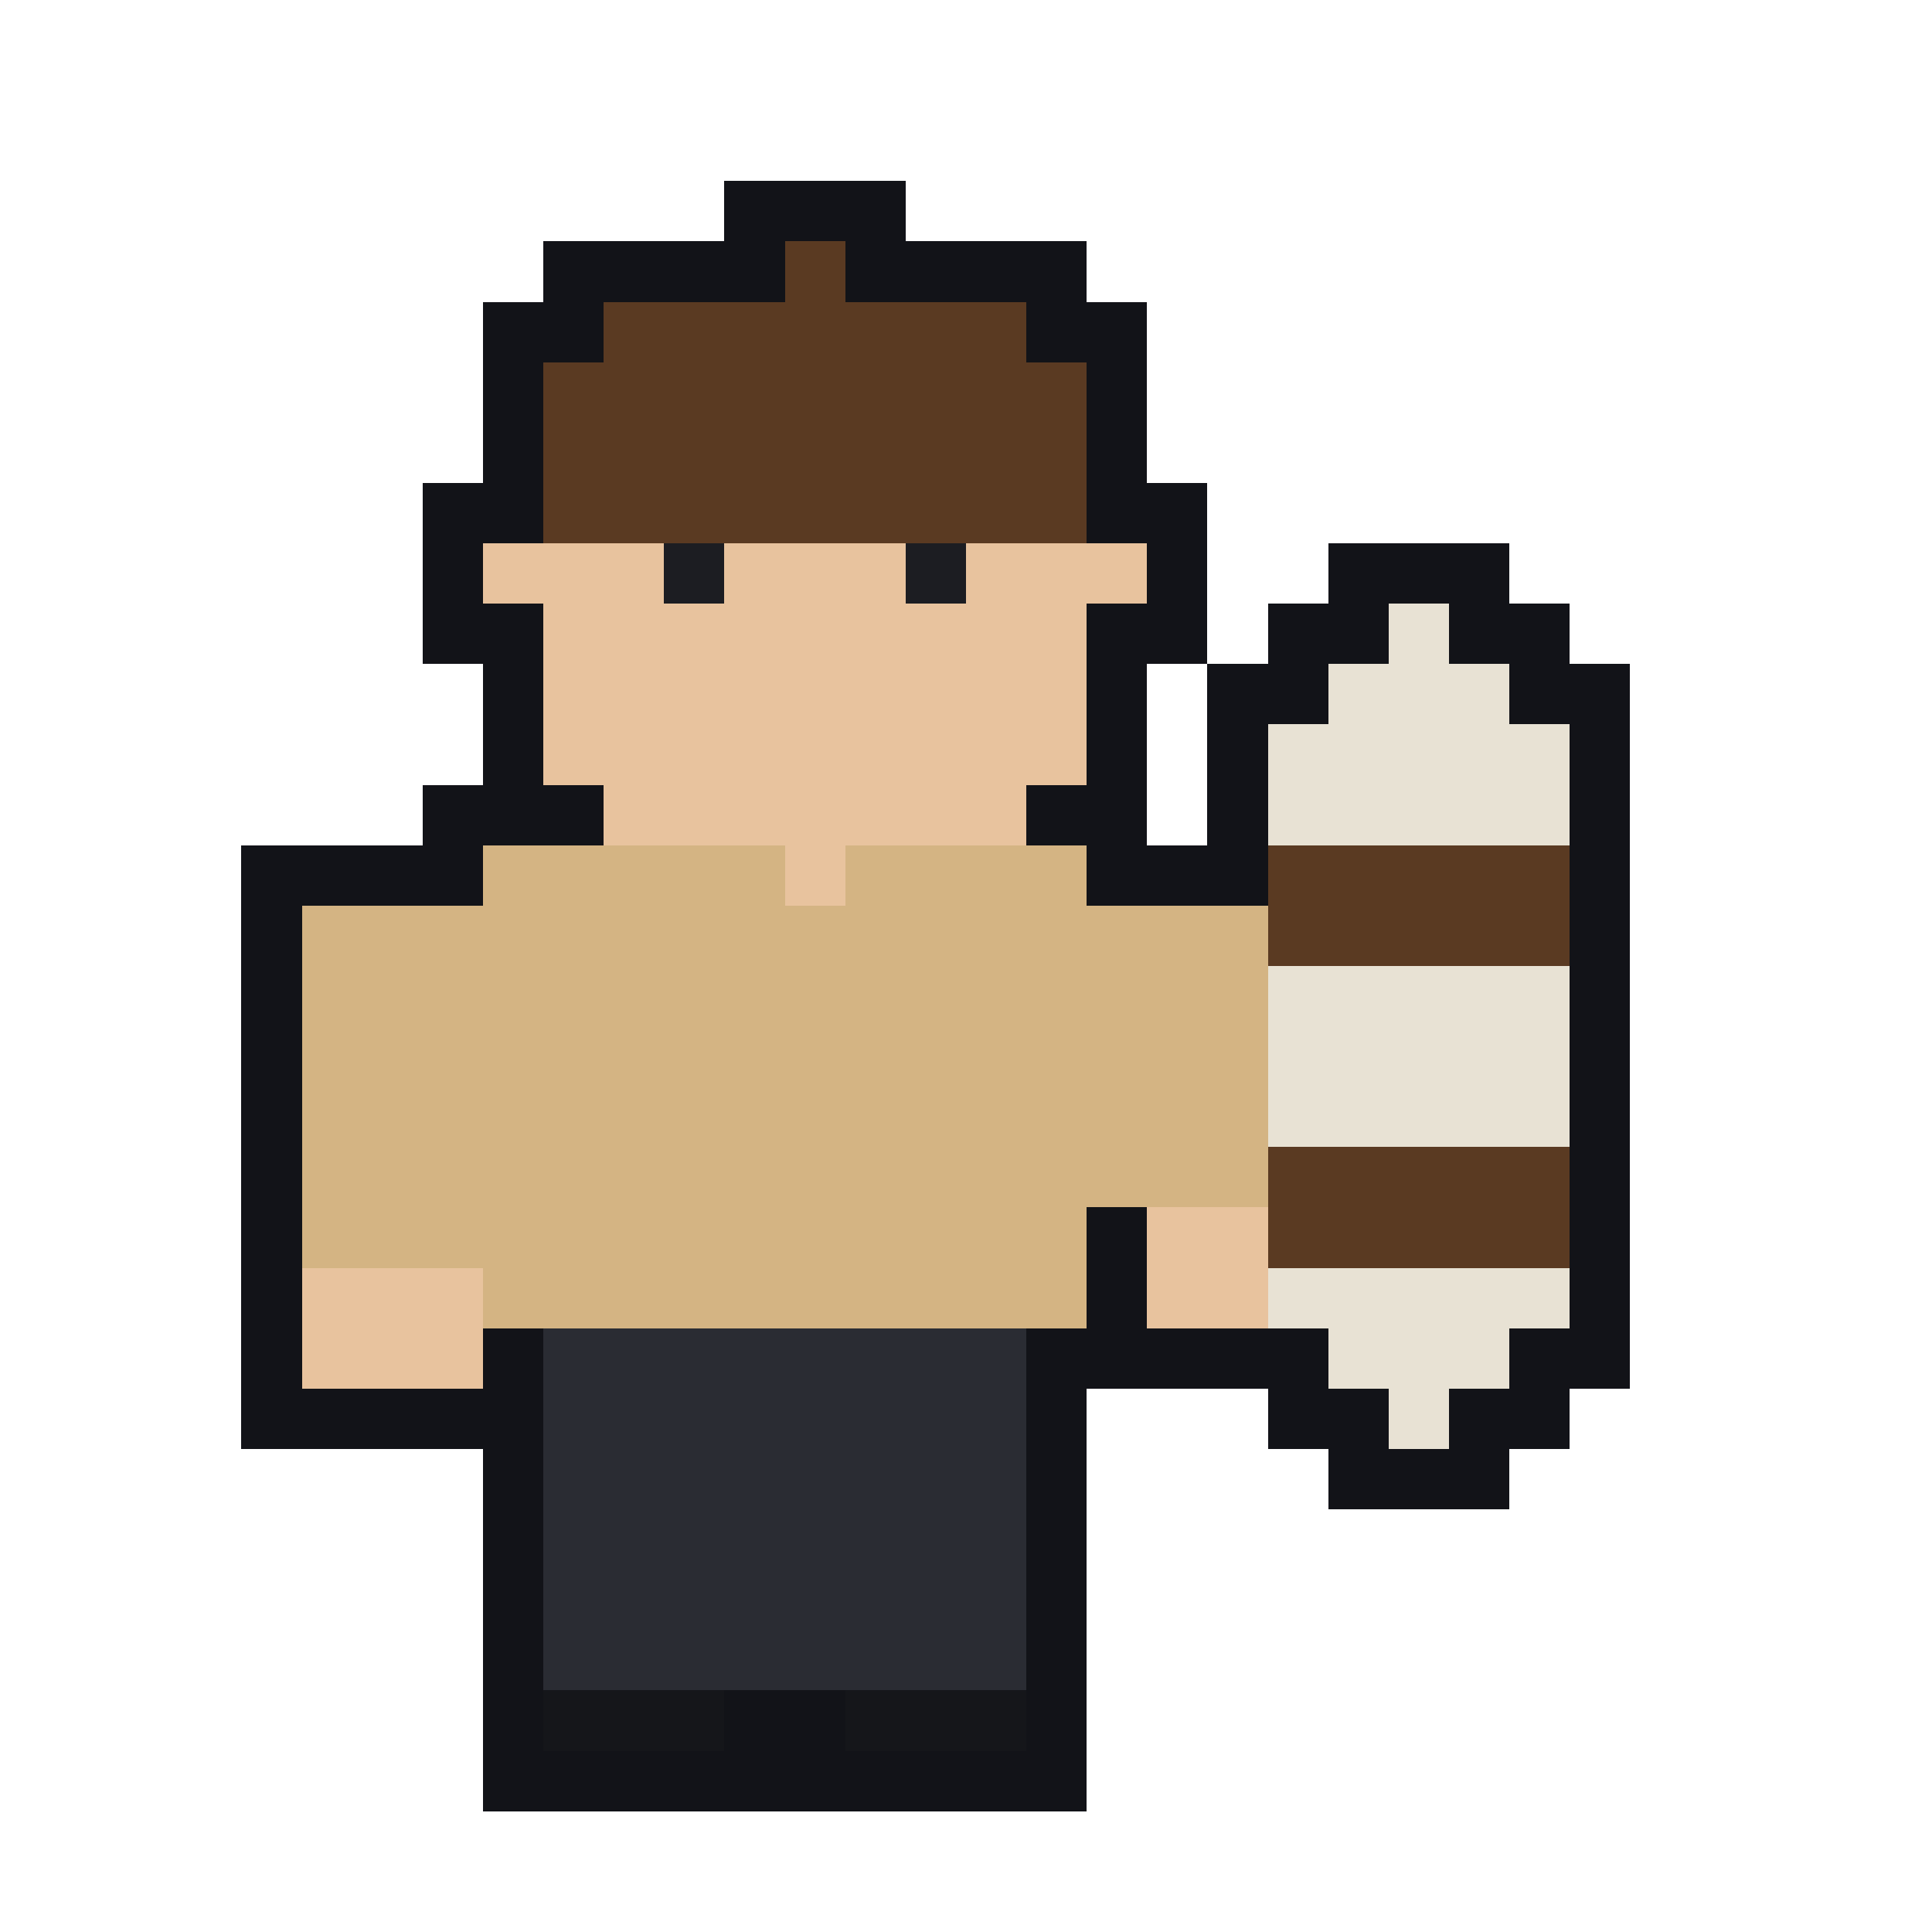
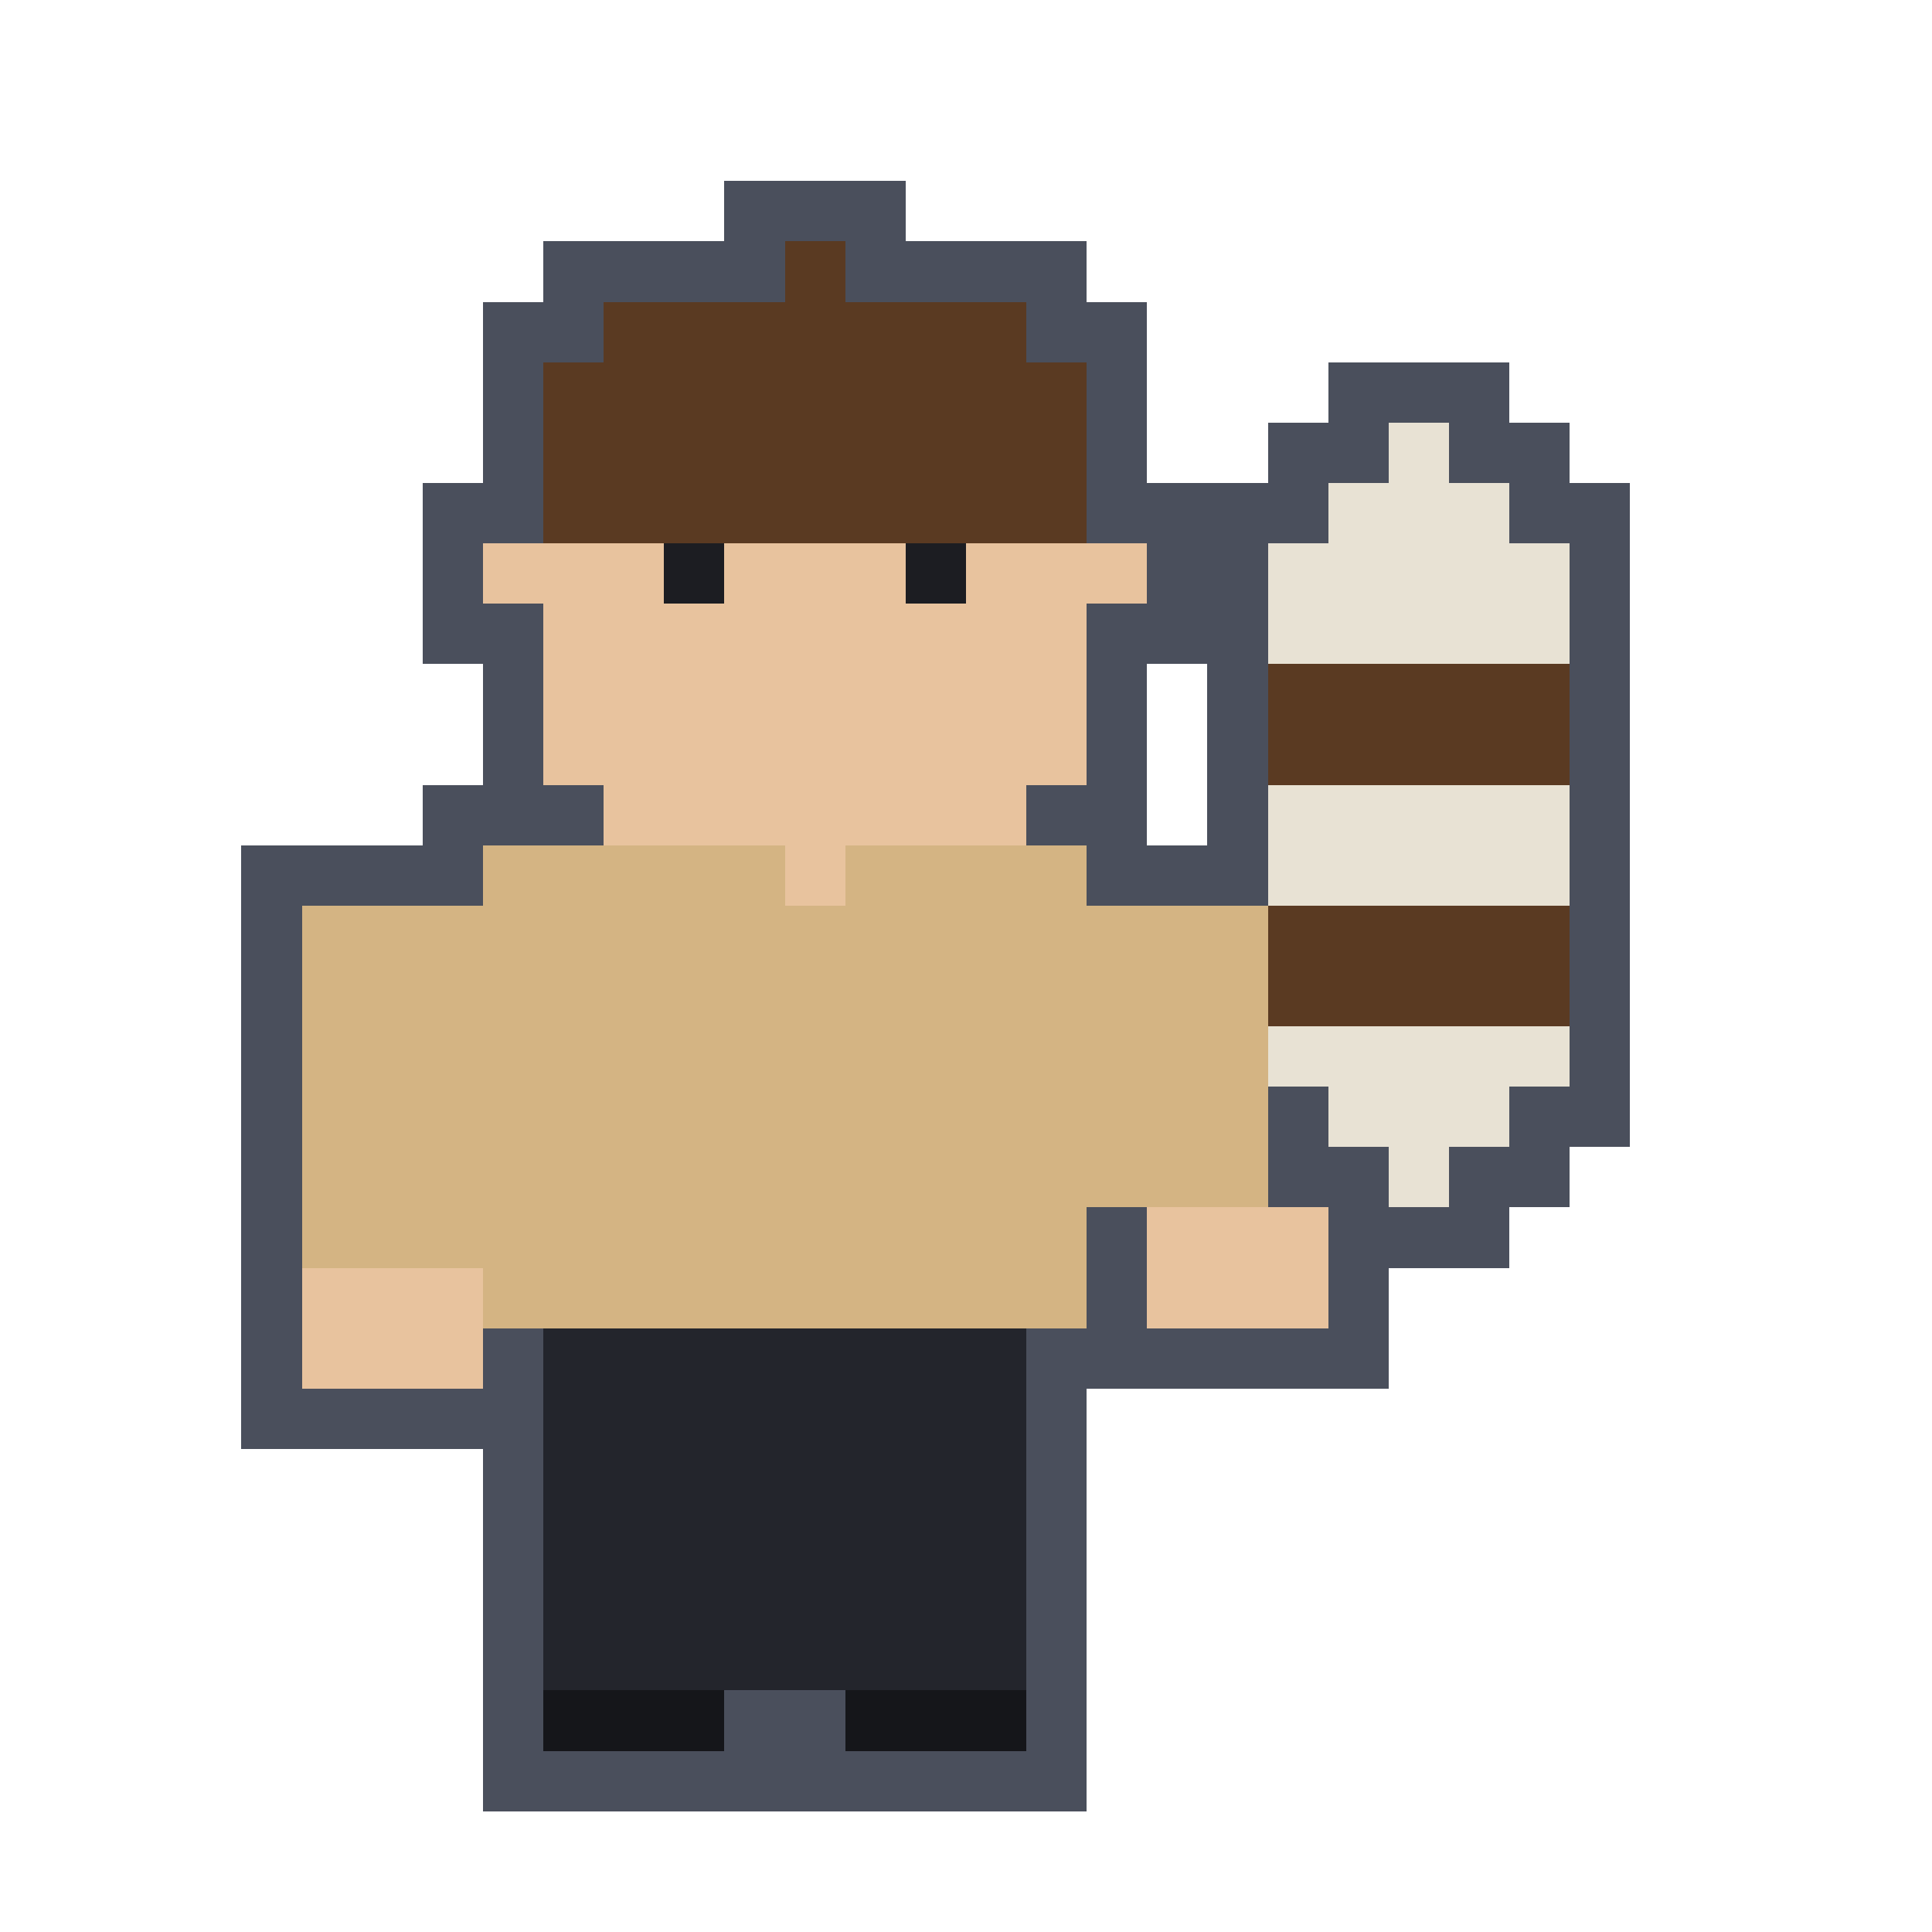
<svg xmlns="http://www.w3.org/2000/svg" viewBox="0 0 32 32" shape-rendering="crispEdges">
-   <rect x="12" y="3" width="3" height="1" fill="#121318" />
-   <rect x="9" y="4" width="4" height="1" fill="#121318" />
+   <rect x="12" y="3" width="3" height="1" fill="#4a4f5c" />
+   <rect x="9" y="4" width="4" height="1" fill="#4a4f5c" />
  <rect x="13" y="4" width="1" height="1" fill="#5a3a22" />
-   <rect x="14" y="4" width="4" height="1" fill="#121318" />
-   <rect x="8" y="5" width="2" height="1" fill="#121318" />
+   <rect x="14" y="4" width="4" height="1" fill="#4a4f5c" />
+   <rect x="8" y="5" width="2" height="1" fill="#4a4f5c" />
  <rect x="10" y="5" width="7" height="1" fill="#5a3a22" />
-   <rect x="17" y="5" width="2" height="1" fill="#121318" />
-   <rect x="8" y="6" width="1" height="1" fill="#121318" />
+   <rect x="17" y="5" width="2" height="1" fill="#4a4f5c" />
+   <rect x="8" y="6" width="1" height="1" fill="#4a4f5c" />
  <rect x="9" y="6" width="9" height="1" fill="#5a3a22" />
-   <rect x="18" y="6" width="1" height="1" fill="#121318" />
-   <rect x="8" y="7" width="1" height="1" fill="#121318" />
+   <rect x="18" y="6" width="1" height="1" fill="#4a4f5c" />
+   <rect x="22" y="6" width="3" height="1" fill="#4a4f5c" />
+   <rect x="8" y="7" width="1" height="1" fill="#4a4f5c" />
  <rect x="9" y="7" width="9" height="1" fill="#5a3a22" />
-   <rect x="18" y="7" width="1" height="1" fill="#121318" />
-   <rect x="7" y="8" width="2" height="1" fill="#121318" />
+   <rect x="18" y="7" width="1" height="1" fill="#4a4f5c" />
+   <rect x="21" y="7" width="2" height="1" fill="#4a4f5c" />
+   <rect x="23" y="7" width="1" height="1" fill="#e8e2d4" />
+   <rect x="24" y="7" width="2" height="1" fill="#4a4f5c" />
+   <rect x="7" y="8" width="2" height="1" fill="#4a4f5c" />
  <rect x="9" y="8" width="9" height="1" fill="#5a3a22" />
-   <rect x="18" y="8" width="2" height="1" fill="#121318" />
-   <rect x="7" y="9" width="1" height="1" fill="#121318" />
+   <rect x="18" y="8" width="4" height="1" fill="#4a4f5c" />
+   <rect x="22" y="8" width="3" height="1" fill="#e8e2d4" />
+   <rect x="25" y="8" width="2" height="1" fill="#4a4f5c" />
+   <rect x="7" y="9" width="1" height="1" fill="#4a4f5c" />
  <rect x="8" y="9" width="3" height="1" fill="#e8c39e" />
  <rect x="11" y="9" width="1" height="1" fill="#1c1d22" />
  <rect x="12" y="9" width="3" height="1" fill="#e8c39e" />
  <rect x="15" y="9" width="1" height="1" fill="#1c1d22" />
  <rect x="16" y="9" width="3" height="1" fill="#e8c39e" />
-   <rect x="19" y="9" width="1" height="1" fill="#121318" />
-   <rect x="22" y="9" width="3" height="1" fill="#121318" />
-   <rect x="7" y="10" width="2" height="1" fill="#121318" />
+   <rect x="19" y="9" width="2" height="1" fill="#4a4f5c" />
+   <rect x="21" y="9" width="5" height="1" fill="#e8e2d4" />
+   <rect x="26" y="9" width="1" height="1" fill="#4a4f5c" />
+   <rect x="7" y="10" width="2" height="1" fill="#4a4f5c" />
  <rect x="9" y="10" width="9" height="1" fill="#e8c39e" />
-   <rect x="18" y="10" width="2" height="1" fill="#121318" />
-   <rect x="21" y="10" width="2" height="1" fill="#121318" />
-   <rect x="23" y="10" width="1" height="1" fill="#e8e2d4" />
-   <rect x="24" y="10" width="2" height="1" fill="#121318" />
-   <rect x="8" y="11" width="1" height="1" fill="#121318" />
+   <rect x="18" y="10" width="3" height="1" fill="#4a4f5c" />
+   <rect x="21" y="10" width="5" height="1" fill="#e8e2d4" />
+   <rect x="26" y="10" width="1" height="1" fill="#4a4f5c" />
+   <rect x="8" y="11" width="1" height="1" fill="#4a4f5c" />
  <rect x="9" y="11" width="9" height="1" fill="#e8c39e" />
-   <rect x="18" y="11" width="1" height="1" fill="#121318" />
-   <rect x="20" y="11" width="2" height="1" fill="#121318" />
-   <rect x="22" y="11" width="3" height="1" fill="#e8e2d4" />
-   <rect x="25" y="11" width="2" height="1" fill="#121318" />
-   <rect x="8" y="12" width="1" height="1" fill="#121318" />
+   <rect x="18" y="11" width="1" height="1" fill="#4a4f5c" />
+   <rect x="20" y="11" width="1" height="1" fill="#4a4f5c" />
+   <rect x="21" y="11" width="5" height="1" fill="#5a3a22" />
+   <rect x="26" y="11" width="1" height="1" fill="#4a4f5c" />
+   <rect x="8" y="12" width="1" height="1" fill="#4a4f5c" />
  <rect x="9" y="12" width="9" height="1" fill="#e8c39e" />
-   <rect x="18" y="12" width="1" height="1" fill="#121318" />
-   <rect x="20" y="12" width="1" height="1" fill="#121318" />
-   <rect x="21" y="12" width="5" height="1" fill="#e8e2d4" />
-   <rect x="26" y="12" width="1" height="1" fill="#121318" />
-   <rect x="7" y="13" width="3" height="1" fill="#121318" />
+   <rect x="18" y="12" width="1" height="1" fill="#4a4f5c" />
+   <rect x="20" y="12" width="1" height="1" fill="#4a4f5c" />
+   <rect x="21" y="12" width="5" height="1" fill="#5a3a22" />
+   <rect x="26" y="12" width="1" height="1" fill="#4a4f5c" />
+   <rect x="7" y="13" width="3" height="1" fill="#4a4f5c" />
  <rect x="10" y="13" width="7" height="1" fill="#e8c39e" />
-   <rect x="17" y="13" width="2" height="1" fill="#121318" />
-   <rect x="20" y="13" width="1" height="1" fill="#121318" />
+   <rect x="17" y="13" width="2" height="1" fill="#4a4f5c" />
+   <rect x="20" y="13" width="1" height="1" fill="#4a4f5c" />
  <rect x="21" y="13" width="5" height="1" fill="#e8e2d4" />
-   <rect x="26" y="13" width="1" height="1" fill="#121318" />
-   <rect x="4" y="14" width="4" height="1" fill="#121318" />
+   <rect x="26" y="13" width="1" height="1" fill="#4a4f5c" />
+   <rect x="4" y="14" width="4" height="1" fill="#4a4f5c" />
  <rect x="8" y="14" width="5" height="1" fill="#d4b483" />
  <rect x="13" y="14" width="1" height="1" fill="#e8c39e" />
  <rect x="14" y="14" width="4" height="1" fill="#d4b483" />
-   <rect x="18" y="14" width="3" height="1" fill="#121318" />
-   <rect x="21" y="14" width="5" height="1" fill="#5a3a22" />
-   <rect x="26" y="14" width="1" height="1" fill="#121318" />
-   <rect x="4" y="15" width="1" height="1" fill="#121318" />
+   <rect x="18" y="14" width="3" height="1" fill="#4a4f5c" />
+   <rect x="21" y="14" width="5" height="1" fill="#e8e2d4" />
+   <rect x="26" y="14" width="1" height="1" fill="#4a4f5c" />
+   <rect x="4" y="15" width="1" height="1" fill="#4a4f5c" />
  <rect x="5" y="15" width="16" height="1" fill="#d4b483" />
  <rect x="21" y="15" width="5" height="1" fill="#5a3a22" />
-   <rect x="26" y="15" width="1" height="1" fill="#121318" />
-   <rect x="4" y="16" width="1" height="1" fill="#121318" />
+   <rect x="26" y="15" width="1" height="1" fill="#4a4f5c" />
+   <rect x="4" y="16" width="1" height="1" fill="#4a4f5c" />
  <rect x="5" y="16" width="16" height="1" fill="#d4b483" />
-   <rect x="21" y="16" width="5" height="1" fill="#e8e2d4" />
-   <rect x="26" y="16" width="1" height="1" fill="#121318" />
-   <rect x="4" y="17" width="1" height="1" fill="#121318" />
+   <rect x="21" y="16" width="5" height="1" fill="#5a3a22" />
+   <rect x="26" y="16" width="1" height="1" fill="#4a4f5c" />
+   <rect x="4" y="17" width="1" height="1" fill="#4a4f5c" />
  <rect x="5" y="17" width="16" height="1" fill="#d4b483" />
  <rect x="21" y="17" width="5" height="1" fill="#e8e2d4" />
-   <rect x="26" y="17" width="1" height="1" fill="#121318" />
-   <rect x="4" y="18" width="1" height="1" fill="#121318" />
+   <rect x="26" y="17" width="1" height="1" fill="#4a4f5c" />
+   <rect x="4" y="18" width="1" height="1" fill="#4a4f5c" />
  <rect x="5" y="18" width="16" height="1" fill="#d4b483" />
-   <rect x="21" y="18" width="5" height="1" fill="#e8e2d4" />
-   <rect x="26" y="18" width="1" height="1" fill="#121318" />
-   <rect x="4" y="19" width="1" height="1" fill="#121318" />
+   <rect x="21" y="18" width="1" height="1" fill="#4a4f5c" />
+   <rect x="22" y="18" width="3" height="1" fill="#e8e2d4" />
+   <rect x="25" y="18" width="2" height="1" fill="#4a4f5c" />
+   <rect x="4" y="19" width="1" height="1" fill="#4a4f5c" />
  <rect x="5" y="19" width="16" height="1" fill="#d4b483" />
-   <rect x="21" y="19" width="5" height="1" fill="#5a3a22" />
-   <rect x="26" y="19" width="1" height="1" fill="#121318" />
-   <rect x="4" y="20" width="1" height="1" fill="#121318" />
+   <rect x="21" y="19" width="2" height="1" fill="#4a4f5c" />
+   <rect x="23" y="19" width="1" height="1" fill="#e8e2d4" />
+   <rect x="24" y="19" width="2" height="1" fill="#4a4f5c" />
+   <rect x="4" y="20" width="1" height="1" fill="#4a4f5c" />
  <rect x="5" y="20" width="13" height="1" fill="#d4b483" />
-   <rect x="18" y="20" width="1" height="1" fill="#121318" />
-   <rect x="19" y="20" width="2" height="1" fill="#e8c39e" />
-   <rect x="21" y="20" width="5" height="1" fill="#5a3a22" />
-   <rect x="26" y="20" width="1" height="1" fill="#121318" />
-   <rect x="4" y="21" width="1" height="1" fill="#121318" />
+   <rect x="18" y="20" width="1" height="1" fill="#4a4f5c" />
+   <rect x="19" y="20" width="3" height="1" fill="#e8c39e" />
+   <rect x="22" y="20" width="3" height="1" fill="#4a4f5c" />
+   <rect x="4" y="21" width="1" height="1" fill="#4a4f5c" />
  <rect x="5" y="21" width="3" height="1" fill="#e8c39e" />
  <rect x="8" y="21" width="10" height="1" fill="#d4b483" />
-   <rect x="18" y="21" width="1" height="1" fill="#121318" />
-   <rect x="19" y="21" width="2" height="1" fill="#e8c39e" />
-   <rect x="21" y="21" width="5" height="1" fill="#e8e2d4" />
-   <rect x="26" y="21" width="1" height="1" fill="#121318" />
-   <rect x="4" y="22" width="1" height="1" fill="#121318" />
+   <rect x="18" y="21" width="1" height="1" fill="#4a4f5c" />
+   <rect x="19" y="21" width="3" height="1" fill="#e8c39e" />
+   <rect x="22" y="21" width="1" height="1" fill="#4a4f5c" />
+   <rect x="4" y="22" width="1" height="1" fill="#4a4f5c" />
  <rect x="5" y="22" width="3" height="1" fill="#e8c39e" />
-   <rect x="8" y="22" width="1" height="1" fill="#121318" />
-   <rect x="9" y="22" width="8" height="1" fill="#2a2c33" />
-   <rect x="17" y="22" width="5" height="1" fill="#121318" />
-   <rect x="22" y="22" width="3" height="1" fill="#e8e2d4" />
-   <rect x="25" y="22" width="2" height="1" fill="#121318" />
-   <rect x="4" y="23" width="5" height="1" fill="#121318" />
-   <rect x="9" y="23" width="8" height="1" fill="#2a2c33" />
-   <rect x="17" y="23" width="1" height="1" fill="#121318" />
-   <rect x="21" y="23" width="2" height="1" fill="#121318" />
-   <rect x="23" y="23" width="1" height="1" fill="#e8e2d4" />
-   <rect x="24" y="23" width="2" height="1" fill="#121318" />
-   <rect x="8" y="24" width="1" height="1" fill="#121318" />
-   <rect x="9" y="24" width="8" height="1" fill="#2a2c33" />
-   <rect x="17" y="24" width="1" height="1" fill="#121318" />
-   <rect x="22" y="24" width="3" height="1" fill="#121318" />
-   <rect x="8" y="25" width="1" height="1" fill="#121318" />
-   <rect x="9" y="25" width="8" height="1" fill="#2a2c33" />
-   <rect x="17" y="25" width="1" height="1" fill="#121318" />
-   <rect x="8" y="26" width="1" height="1" fill="#121318" />
-   <rect x="9" y="26" width="8" height="1" fill="#2a2c33" />
-   <rect x="17" y="26" width="1" height="1" fill="#121318" />
-   <rect x="8" y="27" width="1" height="1" fill="#121318" />
-   <rect x="9" y="27" width="8" height="1" fill="#2a2c33" />
-   <rect x="17" y="27" width="1" height="1" fill="#121318" />
-   <rect x="8" y="28" width="1" height="1" fill="#121318" />
+   <rect x="8" y="22" width="1" height="1" fill="#4a4f5c" />
+   <rect x="9" y="22" width="8" height="1" fill="#23252c" />
+   <rect x="17" y="22" width="6" height="1" fill="#4a4f5c" />
+   <rect x="4" y="23" width="5" height="1" fill="#4a4f5c" />
+   <rect x="9" y="23" width="8" height="1" fill="#23252c" />
+   <rect x="17" y="23" width="1" height="1" fill="#4a4f5c" />
+   <rect x="8" y="24" width="1" height="1" fill="#4a4f5c" />
+   <rect x="9" y="24" width="8" height="1" fill="#23252c" />
+   <rect x="17" y="24" width="1" height="1" fill="#4a4f5c" />
+   <rect x="8" y="25" width="1" height="1" fill="#4a4f5c" />
+   <rect x="9" y="25" width="8" height="1" fill="#23252c" />
+   <rect x="17" y="25" width="1" height="1" fill="#4a4f5c" />
+   <rect x="8" y="26" width="1" height="1" fill="#4a4f5c" />
+   <rect x="9" y="26" width="8" height="1" fill="#23252c" />
+   <rect x="17" y="26" width="1" height="1" fill="#4a4f5c" />
+   <rect x="8" y="27" width="1" height="1" fill="#4a4f5c" />
+   <rect x="9" y="27" width="8" height="1" fill="#23252c" />
+   <rect x="17" y="27" width="1" height="1" fill="#4a4f5c" />
+   <rect x="8" y="28" width="1" height="1" fill="#4a4f5c" />
  <rect x="9" y="28" width="3" height="1" fill="#15161a" />
-   <rect x="12" y="28" width="2" height="1" fill="#121318" />
+   <rect x="12" y="28" width="2" height="1" fill="#4a4f5c" />
  <rect x="14" y="28" width="3" height="1" fill="#15161a" />
-   <rect x="17" y="28" width="1" height="1" fill="#121318" />
-   <rect x="8" y="29" width="10" height="1" fill="#121318" />
+   <rect x="17" y="28" width="1" height="1" fill="#4a4f5c" />
+   <rect x="8" y="29" width="10" height="1" fill="#4a4f5c" />
</svg>
